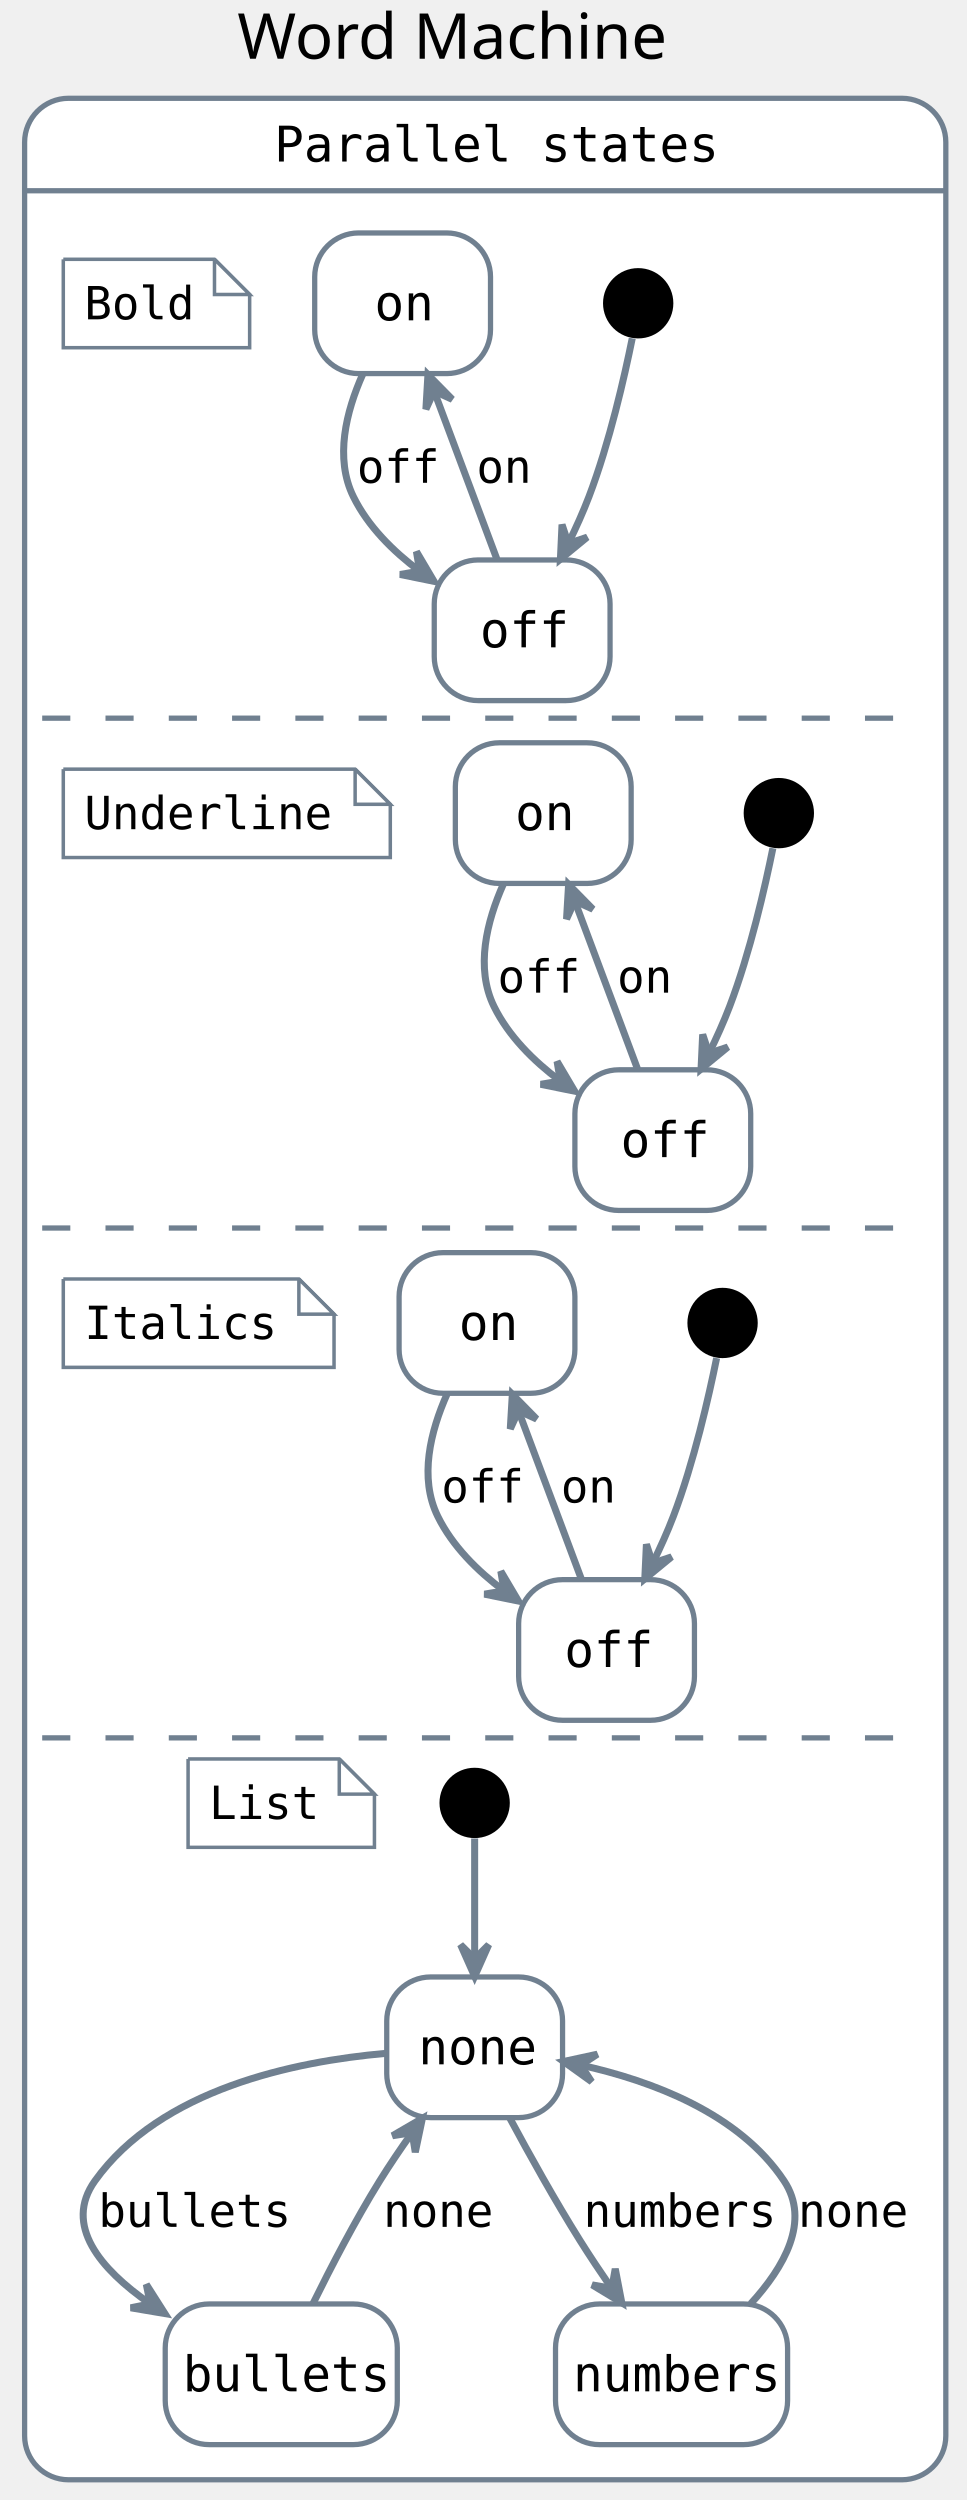
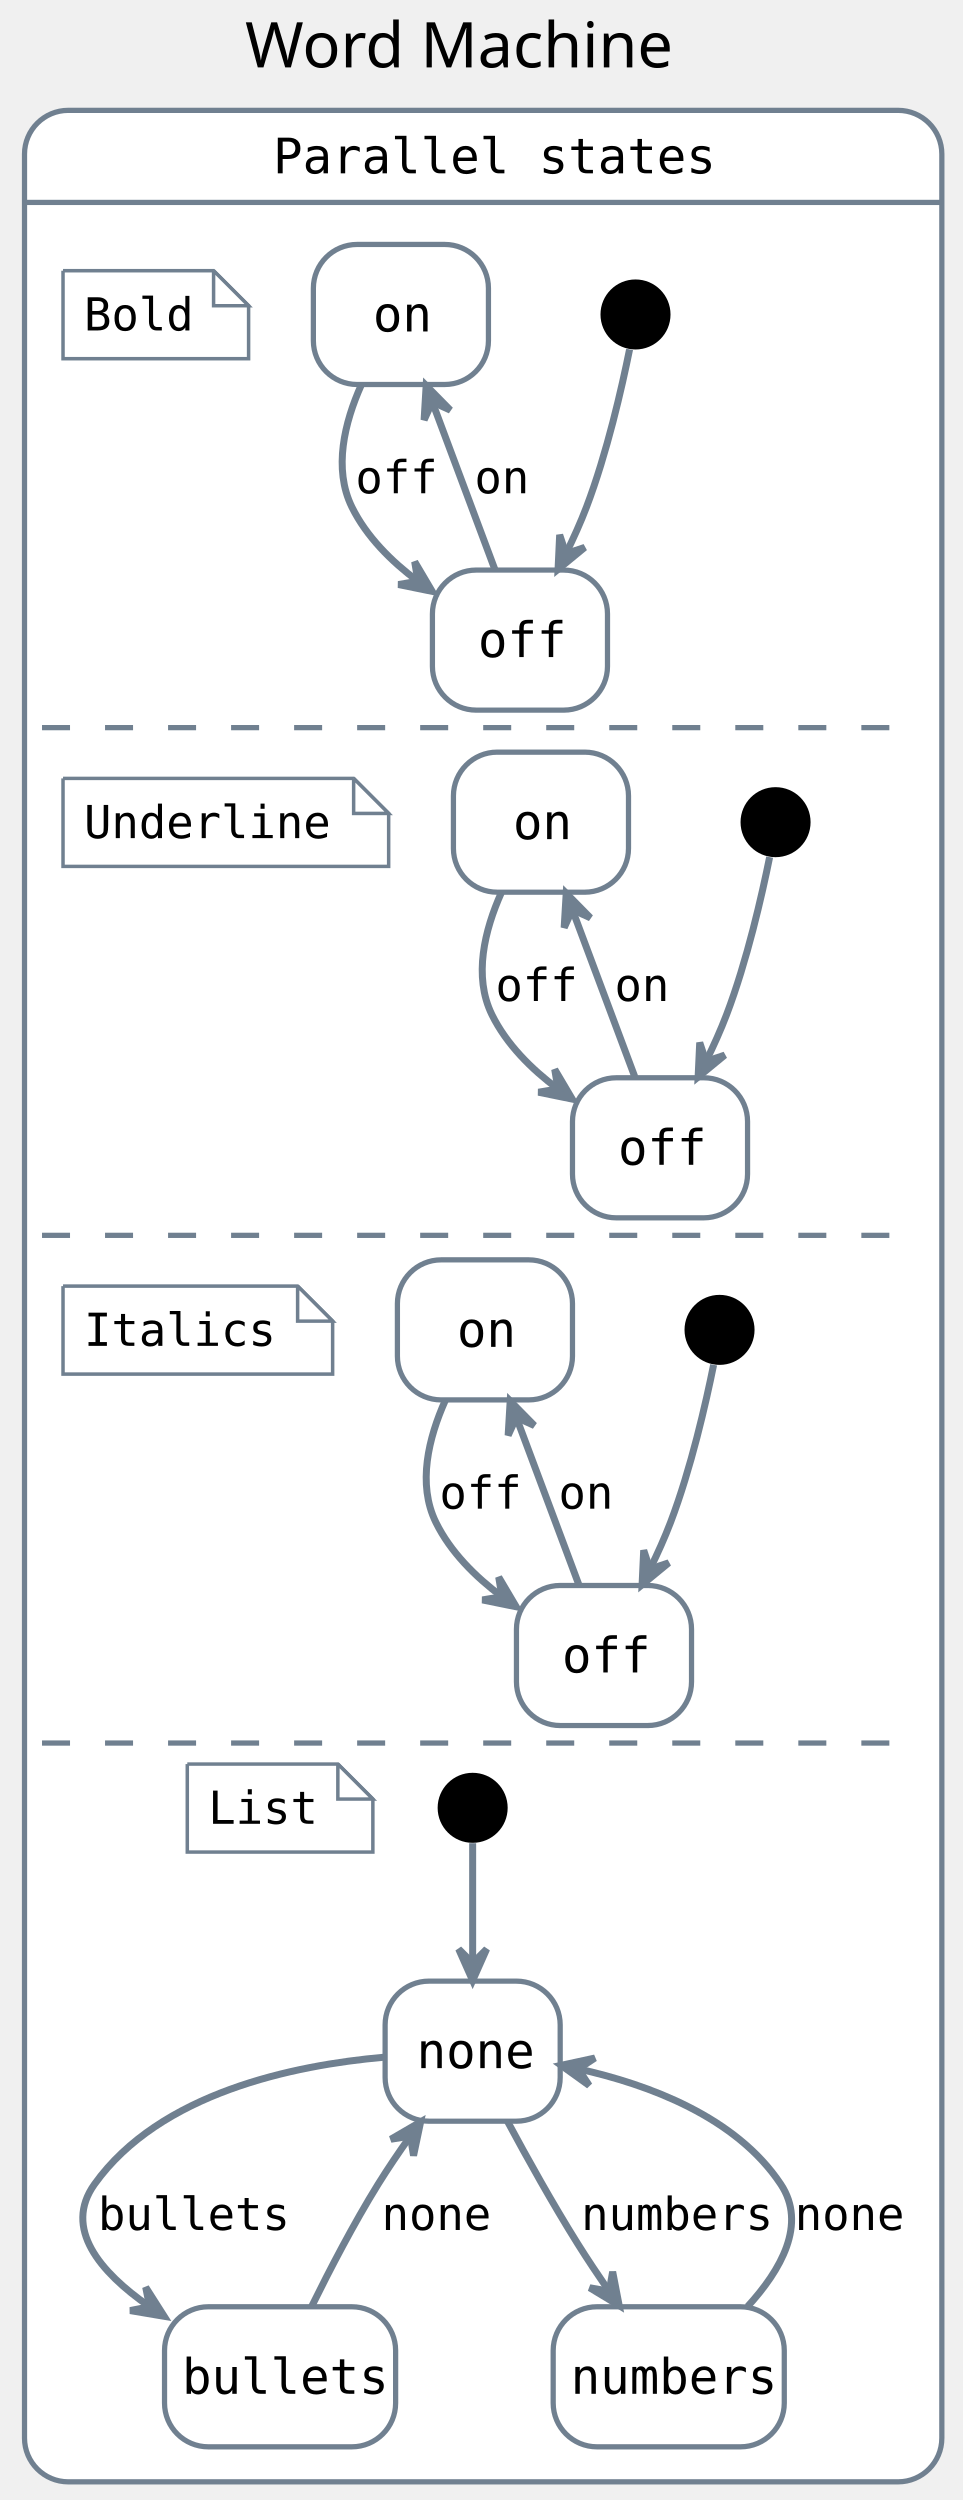
- <svg xmlns="http://www.w3.org/2000/svg" contentScriptType="application/ecmascript" contentStyleType="text/css" height="711px" preserveAspectRatio="none" style="width:275px;height:711px;background:#FFFFFF;" version="1.1" viewBox="0 0 275 711" width="275px" zoomAndPan="magnify">
+ <svg xmlns="http://www.w3.org/2000/svg" contentScriptType="application/ecmascript" contentStyleType="text/css" height="714px" preserveAspectRatio="none" style="width:275px;height:714px;background:#FFFFFF;" version="1.1" viewBox="0 0 275 714" width="275px" zoomAndPan="magnify">
  <defs />
  <g>
-     <text fill="#000000" font-family="sans-serif" font-size="18" lengthAdjust="spacing" textLength="128" x="67.495" y="16.708">Word Machine</text>
-     <rect fill="#FFFFFF" height="677.297" rx="12.5" ry="12.5" style="stroke:#708090;stroke-width:1.5;" width="261.99" x="7" y="27.953" />
-     <rect fill="#FFFFFF" height="645" rx="12.5" ry="12.5" style="stroke:#FFFFFF;stroke-width:1.0;" width="255.99" x="10" y="57.25" />
-     <line style="stroke:#708090;stroke-width:1.5;" x1="7" x2="268.99" y1="54.25" y2="54.25" />
-     <text fill="#000000" font-family="monospace" font-size="14" lengthAdjust="spacing" textLength="120" x="77.995" y="45.948">Parallel states</text>
-     <path d="M18,73.75 L18,98.883 L71,98.883 L71,83.75 L61,73.75 L18,73.75 " fill="#FFFFFF" style="stroke:#708090;stroke-width:1.0;" />
-     <path d="M61,73.75 L61,83.75 L71,83.75 L61,73.75 " fill="#FFFFFF" style="stroke:#708090;stroke-width:1.0;" />
-     <text fill="#000000" font-family="monospace" font-size="13" lengthAdjust="spacing" textLength="32" x="24" y="90.817">Bold</text>
-     <rect fill="#FFFFFF" height="40" rx="12.5" ry="12.5" style="stroke:#708090;stroke-width:1.5;" width="50" x="89.5" y="66.25" />
-     <text fill="#000000" font-family="monospace" font-size="14" lengthAdjust="spacing" textLength="16" x="106.5" y="91.097">on</text>
-     <rect fill="#FFFFFF" height="40" rx="12.5" ry="12.5" style="stroke:#708090;stroke-width:1.5;" width="50" x="123.5" y="159.25" />
-     <text fill="#000000" font-family="monospace" font-size="14" lengthAdjust="spacing" textLength="24" x="136.5" y="184.097">off</text>
-     <ellipse cx="181.5" cy="86.25" fill="#000000" rx="10" ry="10" style="stroke:none;stroke-width:1.0;" />
-     <path d="M179.81,96.23 C177.61,107.1 173.36,125.86 167.5,141.25 C165.84,145.61 163.8,150.13 161.69,154.44 " fill="none" id="*start*WordMachineParallelStates-to-WordMachineBoldOff" style="stroke:#708090;stroke-width:2.0;" />
-     <polygon fill="#708090" points="159.38,159.03,166.991,152.779,161.622,154.561,159.84,149.192,159.38,159.03" style="stroke:#708090;stroke-width:2.0;" />
-     <path d="M103.17,106.41 C98.42,117.05 95.11,130.3 100.5,141.25 C104.65,149.69 111.76,156.75 119.26,162.37 " fill="none" id="WordMachineBoldOn-to-WordMachineBoldOff" style="stroke:#708090;stroke-width:2.0;" />
-     <polygon fill="#708090" points="123.44,165.34,118.43,156.861,119.368,162.439,113.789,163.377,123.44,165.34" style="stroke:#708090;stroke-width:2.0;" />
-     <text fill="#000000" font-family="monospace" font-size="13" lengthAdjust="spacing" textLength="24" x="101.5" y="137.317">off</text>
-     <path d="M141.3,158.98 C136.12,145.11 129.09,126.31 123.53,111.43 " fill="none" id="WordMachineBoldOff-to-WordMachineBoldOn" style="stroke:#708090;stroke-width:2.0;" />
-     <polygon fill="#708090" points="121.71,106.55,121.125,116.382,123.466,111.232,128.615,113.573,121.71,106.55" style="stroke:#708090;stroke-width:2.0;" />
-     <text fill="#000000" font-family="monospace" font-size="13" lengthAdjust="spacing" textLength="16" x="135.5" y="137.317">on</text>
-     <line style="stroke:#708090;stroke-width:1.5;stroke-dasharray:8.0,10.0;" x1="12" x2="261.99" y1="204.25" y2="204.25" />
-     <path d="M18,218.75 L18,243.883 L111,243.883 L111,228.75 L101,218.75 L18,218.75 " fill="#FFFFFF" style="stroke:#708090;stroke-width:1.0;" />
-     <path d="M101,218.75 L101,228.75 L111,228.75 L101,218.75 " fill="#FFFFFF" style="stroke:#708090;stroke-width:1.0;" />
-     <text fill="#000000" font-family="monospace" font-size="13" lengthAdjust="spacing" textLength="72" x="24" y="235.817">Underline</text>
-     <rect fill="#FFFFFF" height="40" rx="12.5" ry="12.5" style="stroke:#708090;stroke-width:1.5;" width="50" x="129.5" y="211.25" />
-     <text fill="#000000" font-family="monospace" font-size="14" lengthAdjust="spacing" textLength="16" x="146.5" y="236.097">on</text>
-     <rect fill="#FFFFFF" height="40" rx="12.5" ry="12.5" style="stroke:#708090;stroke-width:1.5;" width="50" x="163.5" y="304.25" />
-     <text fill="#000000" font-family="monospace" font-size="14" lengthAdjust="spacing" textLength="24" x="176.5" y="329.097">off</text>
-     <ellipse cx="221.5" cy="231.25" fill="#000000" rx="10" ry="10" style="stroke:none;stroke-width:1.0;" />
-     <path d="M219.81,241.23 C217.61,252.1 213.36,270.86 207.5,286.25 C205.84,290.61 203.8,295.13 201.69,299.44 " fill="none" id="*start*CONC12-to-WordMachineUnderlineOff" style="stroke:#708090;stroke-width:2.0;" />
-     <polygon fill="#708090" points="199.38,304.03,206.991,297.779,201.622,299.561,199.84,294.192,199.38,304.03" style="stroke:#708090;stroke-width:2.0;" />
-     <path d="M143.17,251.41 C138.42,262.05 135.11,275.3 140.5,286.25 C144.65,294.69 151.76,301.75 159.26,307.37 " fill="none" id="WordMachineUnderlineOn-to-WordMachineUnderlineOff" style="stroke:#708090;stroke-width:2.0;" />
-     <polygon fill="#708090" points="163.44,310.34,158.43,301.861,159.368,307.439,153.789,308.377,163.44,310.34" style="stroke:#708090;stroke-width:2.0;" />
-     <text fill="#000000" font-family="monospace" font-size="13" lengthAdjust="spacing" textLength="24" x="141.5" y="282.317">off</text>
-     <path d="M181.3,303.98 C176.12,290.11 169.09,271.31 163.53,256.43 " fill="none" id="WordMachineUnderlineOff-to-WordMachineUnderlineOn" style="stroke:#708090;stroke-width:2.0;" />
-     <polygon fill="#708090" points="161.71,251.55,161.125,261.382,163.466,256.232,168.615,258.572,161.71,251.55" style="stroke:#708090;stroke-width:2.0;" />
-     <text fill="#000000" font-family="monospace" font-size="13" lengthAdjust="spacing" textLength="16" x="175.5" y="282.317">on</text>
-     <line style="stroke:#708090;stroke-width:1.5;stroke-dasharray:8.0,10.0;" x1="12" x2="261.99" y1="349.25" y2="349.25" />
-     <path d="M18,363.75 L18,388.883 L95,388.883 L95,373.75 L85,363.75 L18,363.75 " fill="#FFFFFF" style="stroke:#708090;stroke-width:1.0;" />
-     <path d="M85,363.75 L85,373.75 L95,373.75 L85,363.75 " fill="#FFFFFF" style="stroke:#708090;stroke-width:1.0;" />
-     <text fill="#000000" font-family="monospace" font-size="13" lengthAdjust="spacing" textLength="56" x="24" y="380.817">Italics</text>
-     <rect fill="#FFFFFF" height="40" rx="12.5" ry="12.5" style="stroke:#708090;stroke-width:1.5;" width="50" x="113.5" y="356.25" />
-     <text fill="#000000" font-family="monospace" font-size="14" lengthAdjust="spacing" textLength="16" x="130.5" y="381.097">on</text>
-     <rect fill="#FFFFFF" height="40" rx="12.5" ry="12.5" style="stroke:#708090;stroke-width:1.5;" width="50" x="147.5" y="449.25" />
-     <text fill="#000000" font-family="monospace" font-size="14" lengthAdjust="spacing" textLength="24" x="160.5" y="474.097">off</text>
-     <ellipse cx="205.5" cy="376.25" fill="#000000" rx="10" ry="10" style="stroke:none;stroke-width:1.0;" />
-     <path d="M203.81,386.23 C201.61,397.1 197.36,415.86 191.5,431.25 C189.84,435.61 187.8,440.13 185.69,444.44 " fill="none" id="*start*CONC21-to-WordMachineItalicsOff" style="stroke:#708090;stroke-width:2.0;" />
-     <polygon fill="#708090" points="183.38,449.03,190.991,442.779,185.622,444.561,183.84,439.192,183.38,449.03" style="stroke:#708090;stroke-width:2.0;" />
-     <path d="M127.17,396.41 C122.42,407.05 119.11,420.3 124.5,431.25 C128.65,439.69 135.76,446.75 143.26,452.37 " fill="none" id="WordMachineItalicsOn-to-WordMachineItalicsOff" style="stroke:#708090;stroke-width:2.0;" />
-     <polygon fill="#708090" points="147.44,455.34,142.43,446.861,143.368,452.439,137.789,453.377,147.44,455.34" style="stroke:#708090;stroke-width:2.0;" />
-     <text fill="#000000" font-family="monospace" font-size="13" lengthAdjust="spacing" textLength="24" x="125.5" y="427.317">off</text>
-     <path d="M165.3,448.98 C160.12,435.11 153.09,416.31 147.53,401.43 " fill="none" id="WordMachineItalicsOff-to-WordMachineItalicsOn" style="stroke:#708090;stroke-width:2.0;" />
-     <polygon fill="#708090" points="145.71,396.55,145.125,406.382,147.466,401.232,152.615,403.572,145.71,396.55" style="stroke:#708090;stroke-width:2.0;" />
-     <text fill="#000000" font-family="monospace" font-size="13" lengthAdjust="spacing" textLength="16" x="159.5" y="427.317">on</text>
-     <line style="stroke:#708090;stroke-width:1.5;stroke-dasharray:8.0,10.0;" x1="12" x2="261.99" y1="494.25" y2="494.25" />
-     <path d="M53.49,500.25 L53.49,525.383 L106.49,525.383 L106.49,510.25 L96.49,500.25 L53.49,500.25 " fill="#FFFFFF" style="stroke:#708090;stroke-width:1.0;" />
-     <path d="M96.49,500.25 L96.49,510.25 L106.49,510.25 L96.49,500.25 " fill="#FFFFFF" style="stroke:#708090;stroke-width:1.0;" />
-     <text fill="#000000" font-family="monospace" font-size="13" lengthAdjust="spacing" textLength="32" x="59.49" y="517.317">List</text>
-     <rect fill="#FFFFFF" height="40" rx="12.5" ry="12.5" style="stroke:#708090;stroke-width:1.5;" width="50" x="109.99" y="562.25" />
-     <text fill="#000000" font-family="monospace" font-size="14" lengthAdjust="spacing" textLength="32" x="118.99" y="587.097">none</text>
-     <rect fill="#FFFFFF" height="40" rx="12.5" ry="12.5" style="stroke:#708090;stroke-width:1.5;" width="66" x="46.99" y="655.25" />
-     <text fill="#000000" font-family="monospace" font-size="14" lengthAdjust="spacing" textLength="56" x="51.99" y="680.097">bullets</text>
-     <rect fill="#FFFFFF" height="40" rx="12.5" ry="12.5" style="stroke:#708090;stroke-width:1.5;" width="66" x="157.99" y="655.25" />
-     <text fill="#000000" font-family="monospace" font-size="14" lengthAdjust="spacing" textLength="56" x="162.99" y="680.097">numbers</text>
-     <ellipse cx="134.99" cy="512.75" fill="#000000" rx="10" ry="10" style="stroke:none;stroke-width:1.0;" />
-     <path d="M134.99,522.85 C134.99,531.53 134.99,544.98 134.99,556.79 " fill="none" id="*start*CONC30-to-WordMachineListNone" style="stroke:#708090;stroke-width:2.0;" />
-     <polygon fill="#708090" points="134.99,562.08,138.99,553.08,134.99,557.08,130.99,553.08,134.99,562.08" style="stroke:#708090;stroke-width:2.0;" />
-     <path d="M109.55,583.99 C83.95,586.25 45.66,594.12 26.99,620.25 C18,632.84 28.5,645.28 42.47,655.04 " fill="none" id="WordMachineListNone-to-WordMachineListBullets" style="stroke:#708090;stroke-width:2.0;" />
-     <polygon fill="#708090" points="46.9,657.98,41.611,649.672,42.733,655.216,37.189,656.339,46.9,657.98" style="stroke:#708090;stroke-width:2.0;" />
-     <text fill="#000000" font-family="monospace" font-size="13" lengthAdjust="spacing" textLength="56" x="27.99" y="633.317">bullets</text>
-     <path d="M144.93,602.28 C150.55,612.75 157.87,625.89 164.99,637.25 C167.74,641.64 170.81,646.23 173.83,650.62 " fill="none" id="WordMachineListNone-to-WordMachineListNumbers" style="stroke:#708090;stroke-width:2.0;" />
-     <polygon fill="#708090" points="176.84,654.92,174.976,645.249,173.981,650.818,168.413,649.823,176.84,654.92" style="stroke:#708090;stroke-width:2.0;" />
-     <text fill="#000000" font-family="monospace" font-size="13" lengthAdjust="spacing" textLength="56" x="165.99" y="633.317">numbers</text>
-     <path d="M89.03,655.12 C94.21,644.61 101.04,631.47 107.99,620.25 C110.76,615.79 113.89,611.17 117.02,606.77 " fill="none" id="WordMachineListBullets-to-WordMachineListNone" style="stroke:#708090;stroke-width:2.0;" />
-     <polygon fill="#708090" points="120.13,602.45,111.619,607.406,117.204,606.504,118.106,612.089,120.13,602.45" style="stroke:#708090;stroke-width:2.0;" />
-     <text fill="#000000" font-family="monospace" font-size="13" lengthAdjust="spacing" textLength="32" x="108.99" y="633.317">none</text>
-     <path d="M213.48,655.21 C223.08,644.74 230.53,631.6 222.99,620.25 C210.23,601.03 185.32,591.78 165.26,587.33 " fill="none" id="WordMachineListNumbers-to-WordMachineListNone" style="stroke:#708090;stroke-width:2.0;" />
-     <polygon fill="#708090" points="160.27,586.3,168.269,592.046,165.166,587.316,169.895,584.213,160.27,586.3" style="stroke:#708090;stroke-width:2.0;" />
-     <text fill="#000000" font-family="monospace" font-size="13" lengthAdjust="spacing" textLength="32" x="226.99" y="633.317">none</text>
+     <text fill="#000000" font-family="sans-serif" font-size="18" lengthAdjust="spacing" textLength="123" x="69.995" y="19.242">Word Machine</text>
+     <rect fill="#FFFFFF" height="677.297" rx="12.5" ry="12.5" style="stroke:#708090;stroke-width:1.5;" width="261.99" x="7" y="31.516" />
+     <rect fill="#FFFFFF" height="645" rx="12.5" ry="12.5" style="stroke:#FFFFFF;stroke-width:1.0;" width="255.99" x="10" y="60.813" />
+     <line style="stroke:#708090;stroke-width:1.5;" x1="7" x2="268.99" y1="57.813" y2="57.813" />
+     <text fill="#000000" font-family="monospace" font-size="14" lengthAdjust="spacing" textLength="120" x="77.995" y="49.511">Parallel states</text>
+     <path d="M18,77.313 L18,102.445 L71,102.445 L71,87.313 L61,77.313 L18,77.313 " fill="#FFFFFF" style="stroke:#708090;stroke-width:1.0;" />
+     <path d="M61,77.313 L61,87.313 L71,87.313 L61,77.313 " fill="#FFFFFF" style="stroke:#708090;stroke-width:1.0;" />
+     <text fill="#000000" font-family="monospace" font-size="13" lengthAdjust="spacing" textLength="32" x="24" y="94.38">Bold</text>
+     <rect fill="#FFFFFF" height="40" rx="12.5" ry="12.5" style="stroke:#708090;stroke-width:1.5;" width="50" x="89.5" y="69.813" />
+     <text fill="#000000" font-family="monospace" font-size="14" lengthAdjust="spacing" textLength="16" x="106.5" y="94.659">on</text>
+     <rect fill="#FFFFFF" height="40" rx="12.5" ry="12.5" style="stroke:#708090;stroke-width:1.5;" width="50" x="123.5" y="162.813" />
+     <text fill="#000000" font-family="monospace" font-size="14" lengthAdjust="spacing" textLength="24" x="136.5" y="187.659">off</text>
+     <ellipse cx="181.5" cy="89.813" fill="#000000" rx="10" ry="10" style="stroke:none;stroke-width:1.0;" />
+     <path d="M179.81,99.793 C177.61,110.663 173.36,129.423 167.5,144.813 C165.84,149.173 163.8,153.693 161.69,158.003 " fill="none" id="*start*WordMachineParallelStates-to-WordMachineBoldOff" style="stroke:#708090;stroke-width:2.0;" />
+     <polygon fill="#708090" points="159.38,162.593,166.991,156.341,161.622,158.123,159.84,152.755,159.38,162.593" style="stroke:#708090;stroke-width:2.0;" />
+     <path d="M103.17,109.973 C98.42,120.613 95.11,133.863 100.5,144.813 C104.65,153.253 111.76,160.313 119.26,165.933 " fill="none" id="WordMachineBoldOn-to-WordMachineBoldOff" style="stroke:#708090;stroke-width:2.0;" />
+     <polygon fill="#708090" points="123.44,168.903,118.43,160.423,119.368,166.002,113.789,166.939,123.44,168.903" style="stroke:#708090;stroke-width:2.0;" />
+     <text fill="#000000" font-family="monospace" font-size="13" lengthAdjust="spacing" textLength="24" x="101.5" y="140.88">off</text>
+     <path d="M141.3,162.543 C136.12,148.673 129.09,129.873 123.53,114.993 " fill="none" id="WordMachineBoldOff-to-WordMachineBoldOn" style="stroke:#708090;stroke-width:2.0;" />
+     <polygon fill="#708090" points="121.71,110.113,121.125,119.944,123.466,114.794,128.615,117.135,121.71,110.113" style="stroke:#708090;stroke-width:2.0;" />
+     <text fill="#000000" font-family="monospace" font-size="13" lengthAdjust="spacing" textLength="16" x="135.5" y="140.88">on</text>
+     <line style="stroke:#708090;stroke-width:1.5;stroke-dasharray:8.0,10.0;" x1="12" x2="261.99" y1="207.813" y2="207.813" />
+     <path d="M18,222.313 L18,247.446 L111,247.446 L111,232.313 L101,222.313 L18,222.313 " fill="#FFFFFF" style="stroke:#708090;stroke-width:1.0;" />
+     <path d="M101,222.313 L101,232.313 L111,232.313 L101,222.313 " fill="#FFFFFF" style="stroke:#708090;stroke-width:1.0;" />
+     <text fill="#000000" font-family="monospace" font-size="13" lengthAdjust="spacing" textLength="72" x="24" y="239.38">Underline</text>
+     <rect fill="#FFFFFF" height="40" rx="12.5" ry="12.5" style="stroke:#708090;stroke-width:1.5;" width="50" x="129.5" y="214.813" />
+     <text fill="#000000" font-family="monospace" font-size="14" lengthAdjust="spacing" textLength="16" x="146.5" y="239.659">on</text>
+     <rect fill="#FFFFFF" height="40" rx="12.5" ry="12.5" style="stroke:#708090;stroke-width:1.5;" width="50" x="163.5" y="307.813" />
+     <text fill="#000000" font-family="monospace" font-size="14" lengthAdjust="spacing" textLength="24" x="176.5" y="332.659">off</text>
+     <ellipse cx="221.5" cy="234.813" fill="#000000" rx="10" ry="10" style="stroke:none;stroke-width:1.0;" />
+     <path d="M219.81,244.793 C217.61,255.663 213.36,274.423 207.5,289.813 C205.84,294.173 203.8,298.693 201.69,303.003 " fill="none" id="*start*CONC12-to-WordMachineUnderlineOff" style="stroke:#708090;stroke-width:2.0;" />
+     <polygon fill="#708090" points="199.38,307.593,206.991,301.341,201.622,303.123,199.84,297.755,199.38,307.593" style="stroke:#708090;stroke-width:2.0;" />
+     <path d="M143.17,254.973 C138.42,265.613 135.11,278.863 140.5,289.813 C144.65,298.253 151.76,305.313 159.26,310.933 " fill="none" id="WordMachineUnderlineOn-to-WordMachineUnderlineOff" style="stroke:#708090;stroke-width:2.0;" />
+     <polygon fill="#708090" points="163.44,313.903,158.43,305.423,159.368,311.002,153.789,311.939,163.44,313.903" style="stroke:#708090;stroke-width:2.0;" />
+     <text fill="#000000" font-family="monospace" font-size="13" lengthAdjust="spacing" textLength="24" x="141.5" y="285.88">off</text>
+     <path d="M181.3,307.543 C176.12,293.673 169.09,274.873 163.53,259.993 " fill="none" id="WordMachineUnderlineOff-to-WordMachineUnderlineOn" style="stroke:#708090;stroke-width:2.0;" />
+     <polygon fill="#708090" points="161.71,255.113,161.125,264.944,163.466,259.794,168.615,262.135,161.71,255.113" style="stroke:#708090;stroke-width:2.0;" />
+     <text fill="#000000" font-family="monospace" font-size="13" lengthAdjust="spacing" textLength="16" x="175.5" y="285.88">on</text>
+     <line style="stroke:#708090;stroke-width:1.5;stroke-dasharray:8.0,10.0;" x1="12" x2="261.99" y1="352.813" y2="352.813" />
+     <path d="M18,367.313 L18,392.445 L95,392.445 L95,377.313 L85,367.313 L18,367.313 " fill="#FFFFFF" style="stroke:#708090;stroke-width:1.0;" />
+     <path d="M85,367.313 L85,377.313 L95,377.313 L85,367.313 " fill="#FFFFFF" style="stroke:#708090;stroke-width:1.0;" />
+     <text fill="#000000" font-family="monospace" font-size="13" lengthAdjust="spacing" textLength="56" x="24" y="384.38">Italics</text>
+     <rect fill="#FFFFFF" height="40" rx="12.5" ry="12.5" style="stroke:#708090;stroke-width:1.5;" width="50" x="113.5" y="359.813" />
+     <text fill="#000000" font-family="monospace" font-size="14" lengthAdjust="spacing" textLength="16" x="130.5" y="384.659">on</text>
+     <rect fill="#FFFFFF" height="40" rx="12.5" ry="12.5" style="stroke:#708090;stroke-width:1.5;" width="50" x="147.5" y="452.813" />
+     <text fill="#000000" font-family="monospace" font-size="14" lengthAdjust="spacing" textLength="24" x="160.5" y="477.659">off</text>
+     <ellipse cx="205.5" cy="379.813" fill="#000000" rx="10" ry="10" style="stroke:none;stroke-width:1.0;" />
+     <path d="M203.81,389.793 C201.61,400.663 197.36,419.423 191.5,434.813 C189.84,439.173 187.8,443.693 185.69,448.003 " fill="none" id="*start*CONC21-to-WordMachineItalicsOff" style="stroke:#708090;stroke-width:2.0;" />
+     <polygon fill="#708090" points="183.38,452.593,190.991,446.341,185.622,448.123,183.84,442.755,183.38,452.593" style="stroke:#708090;stroke-width:2.0;" />
+     <path d="M127.17,399.973 C122.42,410.613 119.11,423.863 124.5,434.813 C128.65,443.253 135.76,450.313 143.26,455.933 " fill="none" id="WordMachineItalicsOn-to-WordMachineItalicsOff" style="stroke:#708090;stroke-width:2.0;" />
+     <polygon fill="#708090" points="147.44,458.903,142.43,450.423,143.368,456.002,137.789,456.939,147.44,458.903" style="stroke:#708090;stroke-width:2.0;" />
+     <text fill="#000000" font-family="monospace" font-size="13" lengthAdjust="spacing" textLength="24" x="125.5" y="430.88">off</text>
+     <path d="M165.3,452.543 C160.12,438.673 153.09,419.873 147.53,404.993 " fill="none" id="WordMachineItalicsOff-to-WordMachineItalicsOn" style="stroke:#708090;stroke-width:2.0;" />
+     <polygon fill="#708090" points="145.71,400.113,145.125,409.944,147.466,404.794,152.615,407.135,145.71,400.113" style="stroke:#708090;stroke-width:2.0;" />
+     <text fill="#000000" font-family="monospace" font-size="13" lengthAdjust="spacing" textLength="16" x="159.5" y="430.88">on</text>
+     <line style="stroke:#708090;stroke-width:1.5;stroke-dasharray:8.0,10.0;" x1="12" x2="261.99" y1="497.813" y2="497.813" />
+     <path d="M53.49,503.813 L53.49,528.946 L106.49,528.946 L106.49,513.813 L96.49,503.813 L53.49,503.813 " fill="#FFFFFF" style="stroke:#708090;stroke-width:1.0;" />
+     <path d="M96.49,503.813 L96.49,513.813 L106.49,513.813 L96.49,503.813 " fill="#FFFFFF" style="stroke:#708090;stroke-width:1.0;" />
+     <text fill="#000000" font-family="monospace" font-size="13" lengthAdjust="spacing" textLength="32" x="59.49" y="520.88">List</text>
+     <rect fill="#FFFFFF" height="40" rx="12.5" ry="12.5" style="stroke:#708090;stroke-width:1.5;" width="50" x="109.99" y="565.813" />
+     <text fill="#000000" font-family="monospace" font-size="14" lengthAdjust="spacing" textLength="32" x="118.99" y="590.659">none</text>
+     <rect fill="#FFFFFF" height="40" rx="12.5" ry="12.5" style="stroke:#708090;stroke-width:1.5;" width="66" x="46.99" y="658.813" />
+     <text fill="#000000" font-family="monospace" font-size="14" lengthAdjust="spacing" textLength="56" x="51.99" y="683.659">bullets</text>
+     <rect fill="#FFFFFF" height="40" rx="12.5" ry="12.5" style="stroke:#708090;stroke-width:1.5;" width="66" x="157.99" y="658.813" />
+     <text fill="#000000" font-family="monospace" font-size="14" lengthAdjust="spacing" textLength="56" x="162.99" y="683.659">numbers</text>
+     <ellipse cx="134.99" cy="516.313" fill="#000000" rx="10" ry="10" style="stroke:none;stroke-width:1.0;" />
+     <path d="M134.99,526.413 C134.99,535.093 134.99,548.543 134.99,560.353 " fill="none" id="*start*CONC30-to-WordMachineListNone" style="stroke:#708090;stroke-width:2.0;" />
+     <polygon fill="#708090" points="134.99,565.643,138.99,556.643,134.99,560.643,130.99,556.643,134.99,565.643" style="stroke:#708090;stroke-width:2.0;" />
+     <path d="M109.55,587.553 C83.95,589.813 45.66,597.683 26.99,623.813 C18,636.403 28.5,648.843 42.47,658.603 " fill="none" id="WordMachineListNone-to-WordMachineListBullets" style="stroke:#708090;stroke-width:2.0;" />
+     <polygon fill="#708090" points="46.9,661.543,41.611,653.235,42.733,658.779,37.189,659.902,46.9,661.543" style="stroke:#708090;stroke-width:2.0;" />
+     <text fill="#000000" font-family="monospace" font-size="13" lengthAdjust="spacing" textLength="56" x="27.99" y="636.88">bullets</text>
+     <path d="M144.93,605.843 C150.55,616.313 157.87,629.453 164.99,640.813 C167.74,645.203 170.81,649.793 173.83,654.183 " fill="none" id="WordMachineListNone-to-WordMachineListNumbers" style="stroke:#708090;stroke-width:2.0;" />
+     <polygon fill="#708090" points="176.84,658.483,174.976,648.812,173.981,654.38,168.413,653.386,176.84,658.483" style="stroke:#708090;stroke-width:2.0;" />
+     <text fill="#000000" font-family="monospace" font-size="13" lengthAdjust="spacing" textLength="56" x="165.99" y="636.88">numbers</text>
+     <path d="M89.03,658.683 C94.21,648.173 101.04,635.033 107.99,623.813 C110.76,619.353 113.89,614.733 117.02,610.333 " fill="none" id="WordMachineListBullets-to-WordMachineListNone" style="stroke:#708090;stroke-width:2.0;" />
+     <polygon fill="#708090" points="120.13,606.013,111.619,610.969,117.204,610.067,118.106,615.651,120.13,606.013" style="stroke:#708090;stroke-width:2.0;" />
+     <text fill="#000000" font-family="monospace" font-size="13" lengthAdjust="spacing" textLength="32" x="108.99" y="636.88">none</text>
+     <path d="M213.48,658.773 C223.08,648.303 230.53,635.163 222.99,623.813 C210.23,604.593 185.32,595.343 165.26,590.893 " fill="none" id="WordMachineListNumbers-to-WordMachineListNone" style="stroke:#708090;stroke-width:2.0;" />
+     <polygon fill="#708090" points="160.27,589.863,168.269,595.609,165.166,590.879,169.895,587.776,160.27,589.863" style="stroke:#708090;stroke-width:2.0;" />
+     <text fill="#000000" font-family="monospace" font-size="13" lengthAdjust="spacing" textLength="32" x="226.99" y="636.88">none</text>
  </g>
</svg>
